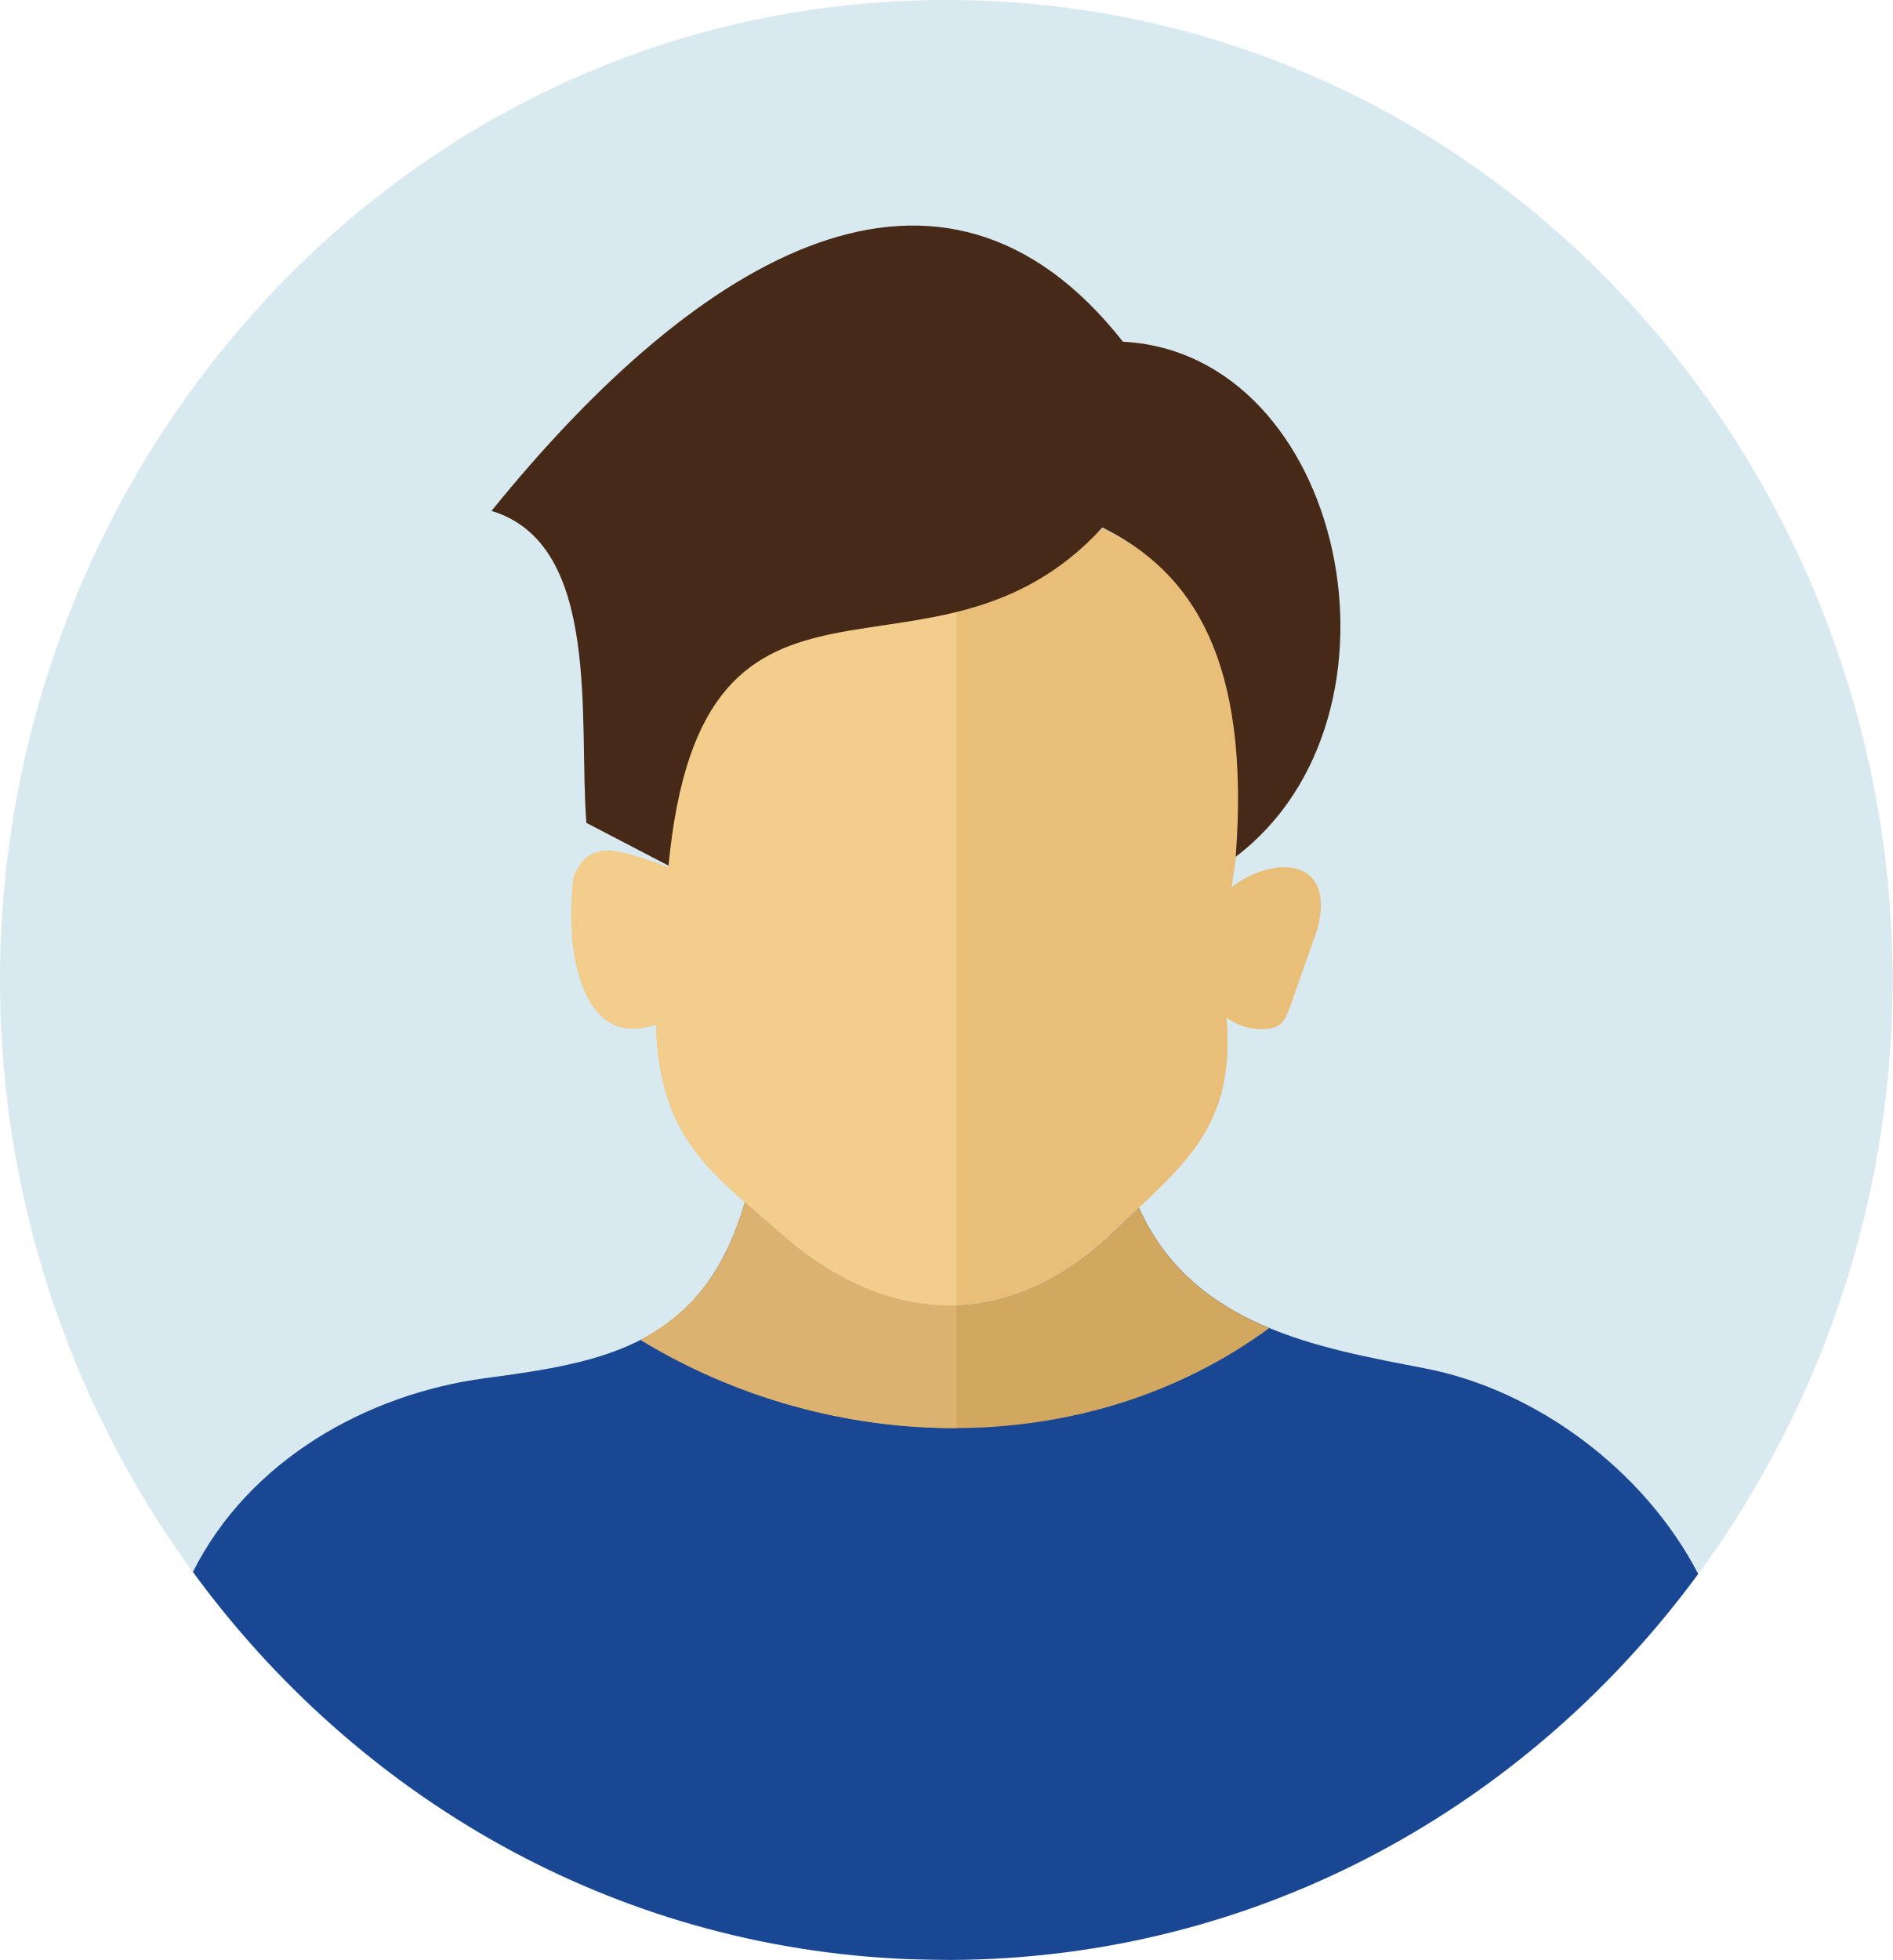
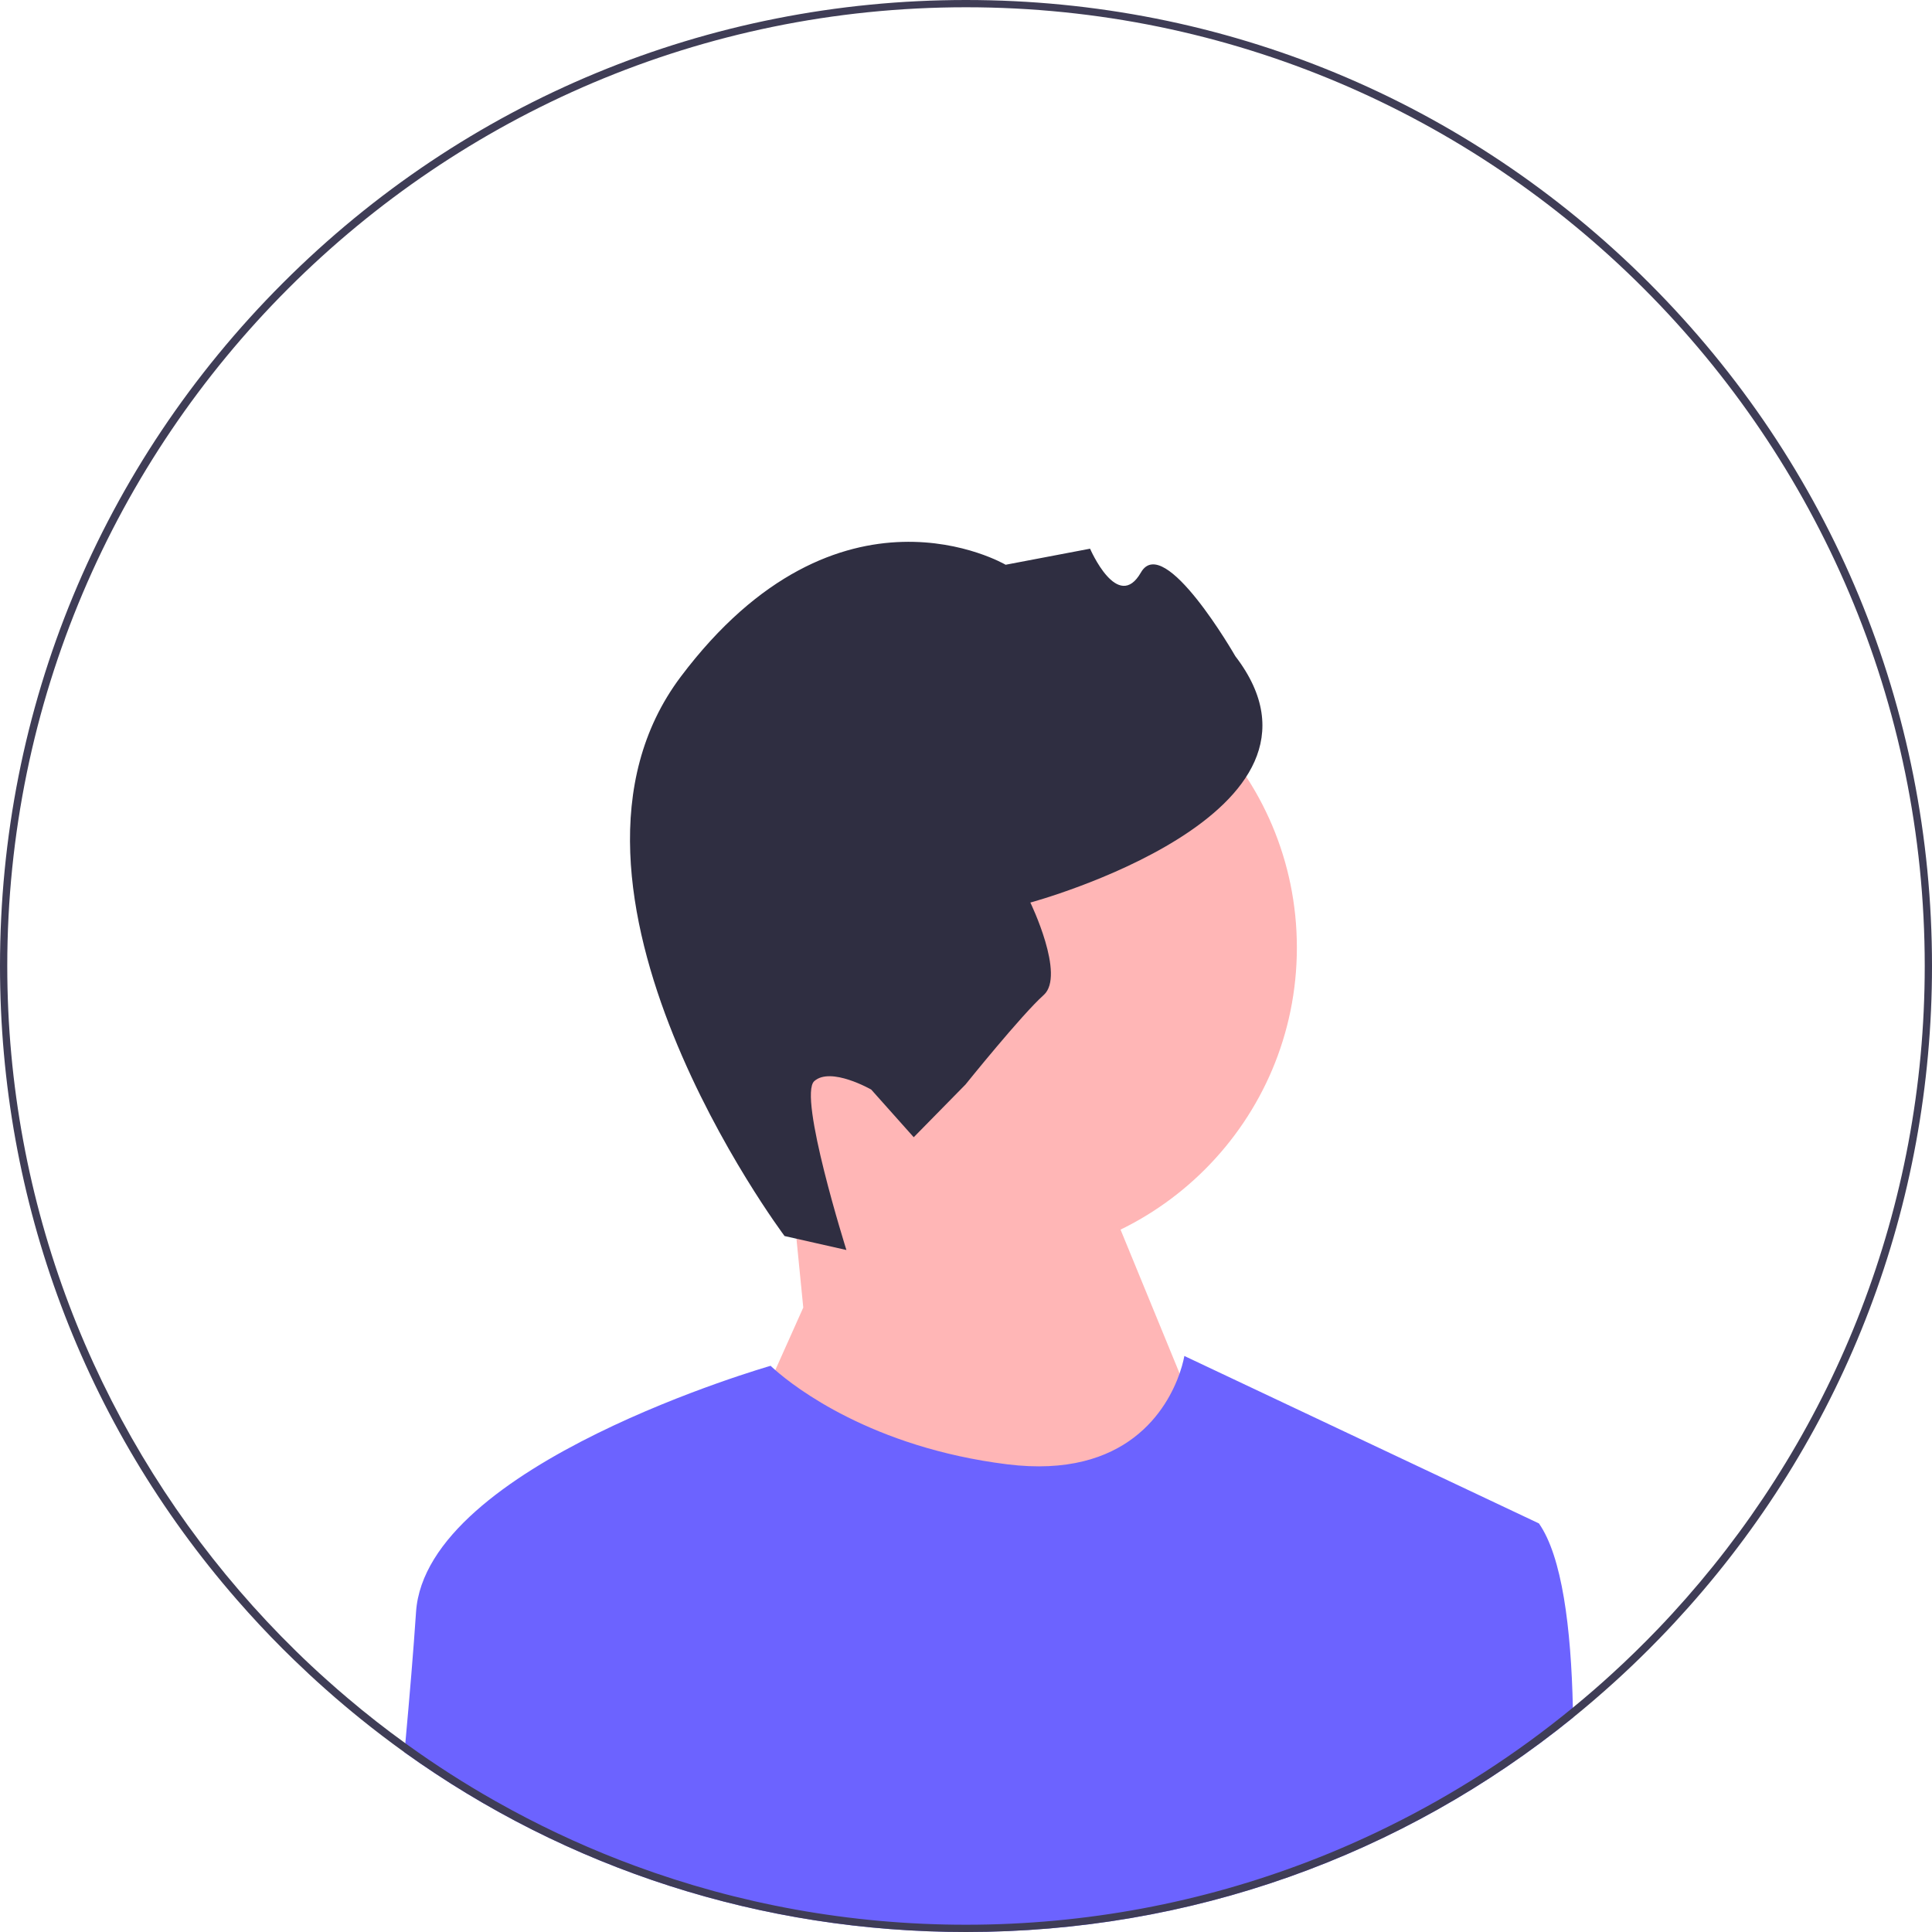
- <svg xmlns="http://www.w3.org/2000/svg" shape-rendering="geometricPrecision" text-rendering="geometricPrecision" image-rendering="optimizeQuality" fill-rule="evenodd" clip-rule="evenodd" viewBox="0 0 494 511.5">
-   <path fill="#D9E9F0" fill-rule="nonzero" d="M246.999 0c139.846 0 247 118.492 247 255.749 0 137.286-107.146 255.751-247 255.751C107.136 511.5 0 393.041 0 255.749 0 119.253 106.347 0 246.999 0z" />
-   <path fill="#194794" fill-rule="nonzero" d="M443.262 410.755c-44.365 60.337-114.245 100.375-195.179 100.731a485.973 485.973 0 01-10.864-.202c-77.469-3.082-144.112-42.601-186.864-101.048 14.588-29.09 45.279-46.423 76.205-50.56 31.076-4.154 56.937-8.371 67.876-45.937 2.831 2.48 5.803 4.983 8.835 7.677 28.308 25.167 60.205 26.261 87.478-.041 2.24-2.168 4.433-4.208 6.53-6.193 13.959 31.067 46.917 36.552 74.708 41.926 28.807 5.565 57.181 26.462 71.275 53.647z" />
-   <path fill="#D2A75F" fill-rule="nonzero" d="M297.279 315.189c7.303 16.248 19.804 25.504 34.034 31.396-48.137 35.317-114.594 33.276-164.102 3.093 14.996-8.076 22.505-19.772 27.209-35.947 2.83 2.479 5.812 4.982 8.849 7.685 28.31 25.169 60.208 26.261 87.481-.04 2.24-2.168 4.432-4.209 6.529-6.187z" />
-   <path fill="#DBB26F" fill-rule="nonzero" d="M249.676 372.686c-28.788.127-57.743-7.941-82.465-23.008 14.94-8.044 22.641-19.923 27.217-35.947 2.838 2.479 5.804 4.982 8.841 7.685 14.869 13.218 30.742 19.795 46.407 19.253v32.017z" />
-   <path fill="#E9BE79" d="M149.695 229.121c3.736-10.692 12.422-7.254 24.8-2.737-4.944-22.418.89-39.929 18.442-52.069 37.446-25.908 54.37-3.733 94.957-36.414 23.316 11.743 44.177 31.595 33.547 93.617 11.252-8.527 27.477-7.732 22.374 11.156l-6.972 19.747c-1.667 4.726-2.782 6.44-8.754 6.119-2.64-.14-5.293-1.156-7.94-2.906 2.445 29.138-11.701 38.645-29.404 55.732-27.267 26.312-59.166 25.226-87.468.048-16.578-14.745-31.301-23.7-32.035-54.014-4.3 1.317-8.362 1.557-11.912-.461-7.072-4.025-9.648-15.739-10.035-23.243-.154-3.015-.026-11.503.4-14.575z" />
-   <path fill="#F2CD8C" d="M149.696 229.121c3.739-10.693 12.419-7.251 24.799-2.737l-.111-.534.111.061c6.452-67.735 40.082-57.55 75.178-66.2v180.957c-15.661.548-31.528-6.024-46.398-19.254-16.577-14.745-31.301-23.697-32.031-54.012-4.297 1.314-8.364 1.555-11.911-.463-10.301-5.863-11.132-27.064-9.637-37.818z" />
-   <path fill="#462917" d="M128.296 133.328c54.61-67.481 117.552-104.183 164.815-44.153 57.919 3.041 78.011 97.546 29.434 134.416 3.891-51.331-11.304-74.352-34.8-85.921-44.719 48.763-104.421-4.43-113.25 88.238l-21.432-11.162c-2.128-26.578 4.097-72.688-24.767-81.418z" />
+ <svg xmlns="http://www.w3.org/2000/svg" width="532" height="532" viewBox="0 0 532 532">
+   <circle cx="270.76" cy="260.934" r="86.349" fill="#ffb6b6" />
+   <polygon points="221.19 360.052 217.289 320.618 295.19 306.052 341.19 418.052 261.19 510.052 204.19 398.052 221.19 360.052" fill="#ffb6b6" />
+   <path d="m216.037,340.357l17.031,3.848s-13.388-42.455-8.844-46.508c4.544-4.053,15.68,2.333,15.68,2.333l11.702,13.12,14.254-14.512s15.475-19.242,21.534-24.646-3.673-25.464-3.673-25.464c0,0,89.892-24.239,56.443-67.84,0,0-19.611-34.185-25.997-23.049-6.386,11.136-14.002-6.55-14.002-6.55l-23.254,4.422s-45.894-27.06-89.453,30.83c-43.559,57.89,28.579,154.016,28.579,154.016h-0Z" fill="#2f2e41" />
+   <path d="m433.16,472.95c-47.19,38.26-105.57,59.05-167.16,59.05-56.24,0-109.81-17.34-154.62-49.48.08-.84.16-1.67.23-2.5,1.19-13,2.25-25.64,2.95-36.12,2.71-40.69,97.64-67.81,97.64-67.81,0,0,.43.43,1.29,1.18,5.24,4.6,26.51,21.28,63.81,25.94,33.26,4.16,44.21-15.57,47.52-25.02,1-2.88,1.3-4.81,1.3-4.81l97.64,46.11c6.37,9.1,8.86,28.7,9.35,50.73.02.91.04,1.81.05,2.73Z" fill="#6c63ff" />
+   <path d="m454.09,77.91C403.85,27.67,337.05,0,266,0S128.15,27.67,77.91,77.91C27.67,128.15,0,194.95,0,266c0,64.85,23.05,126.16,65.29,174.57,4.03,4.63,8.24,9.14,12.62,13.52,1.03,1.03,2.07,2.06,3.12,3.06,2.8,2.71,5.65,5.36,8.55,7.93,1.76,1.57,3.54,3.11,5.34,4.62,1.41,1.19,2.82,2.36,4.25,3.51.03.03.05.05.08.07,3.97,3.2,8.01,6.28,12.13,9.24,44.81,32.14,98.38,49.48,154.62,49.48,61.59,0,119.97-20.79,167.16-59.05,3.85-3.12,7.62-6.36,11.32-9.71,3.27-2.96,6.47-6.01,9.61-9.15.99-.99,1.98-1.99,2.95-3,2.7-2.78,5.32-5.61,7.88-8.48,43.37-48.72,67.08-110.84,67.08-176.61,0-71.05-27.67-137.85-77.91-188.09Zm10.18,362.21c-2.5,2.84-5.06,5.64-7.68,8.37-4.08,4.25-8.29,8.37-12.64,12.34-1.65,1.52-3.32,3-5.01,4.47-1.92,1.67-3.86,3.31-5.83,4.92-15.53,12.75-32.54,23.75-50.73,32.71-7.19,3.55-14.56,6.78-22.1,9.67-29.29,11.24-61.08,17.4-94.28,17.4-32.04,0-62.76-5.74-91.19-16.24-11.67-4.3-22.95-9.41-33.78-15.26-1.59-.86-3.17-1.73-4.74-2.62-8.26-4.68-16.25-9.79-23.92-15.31-.25-.18-.51-.37-.76-.55-5.46-3.94-10.77-8.09-15.9-12.45-1.88-1.59-3.74-3.2-5.57-4.85-2.98-2.65-5.9-5.38-8.75-8.18-5.4-5.29-10.56-10.8-15.49-16.53C26.09,391.77,2,331.65,2,266,2,120.43,120.43,2,266,2s264,118.43,264,264c0,66.66-24.83,127.62-65.73,174.12Z" fill="#3f3d56" />
</svg>
